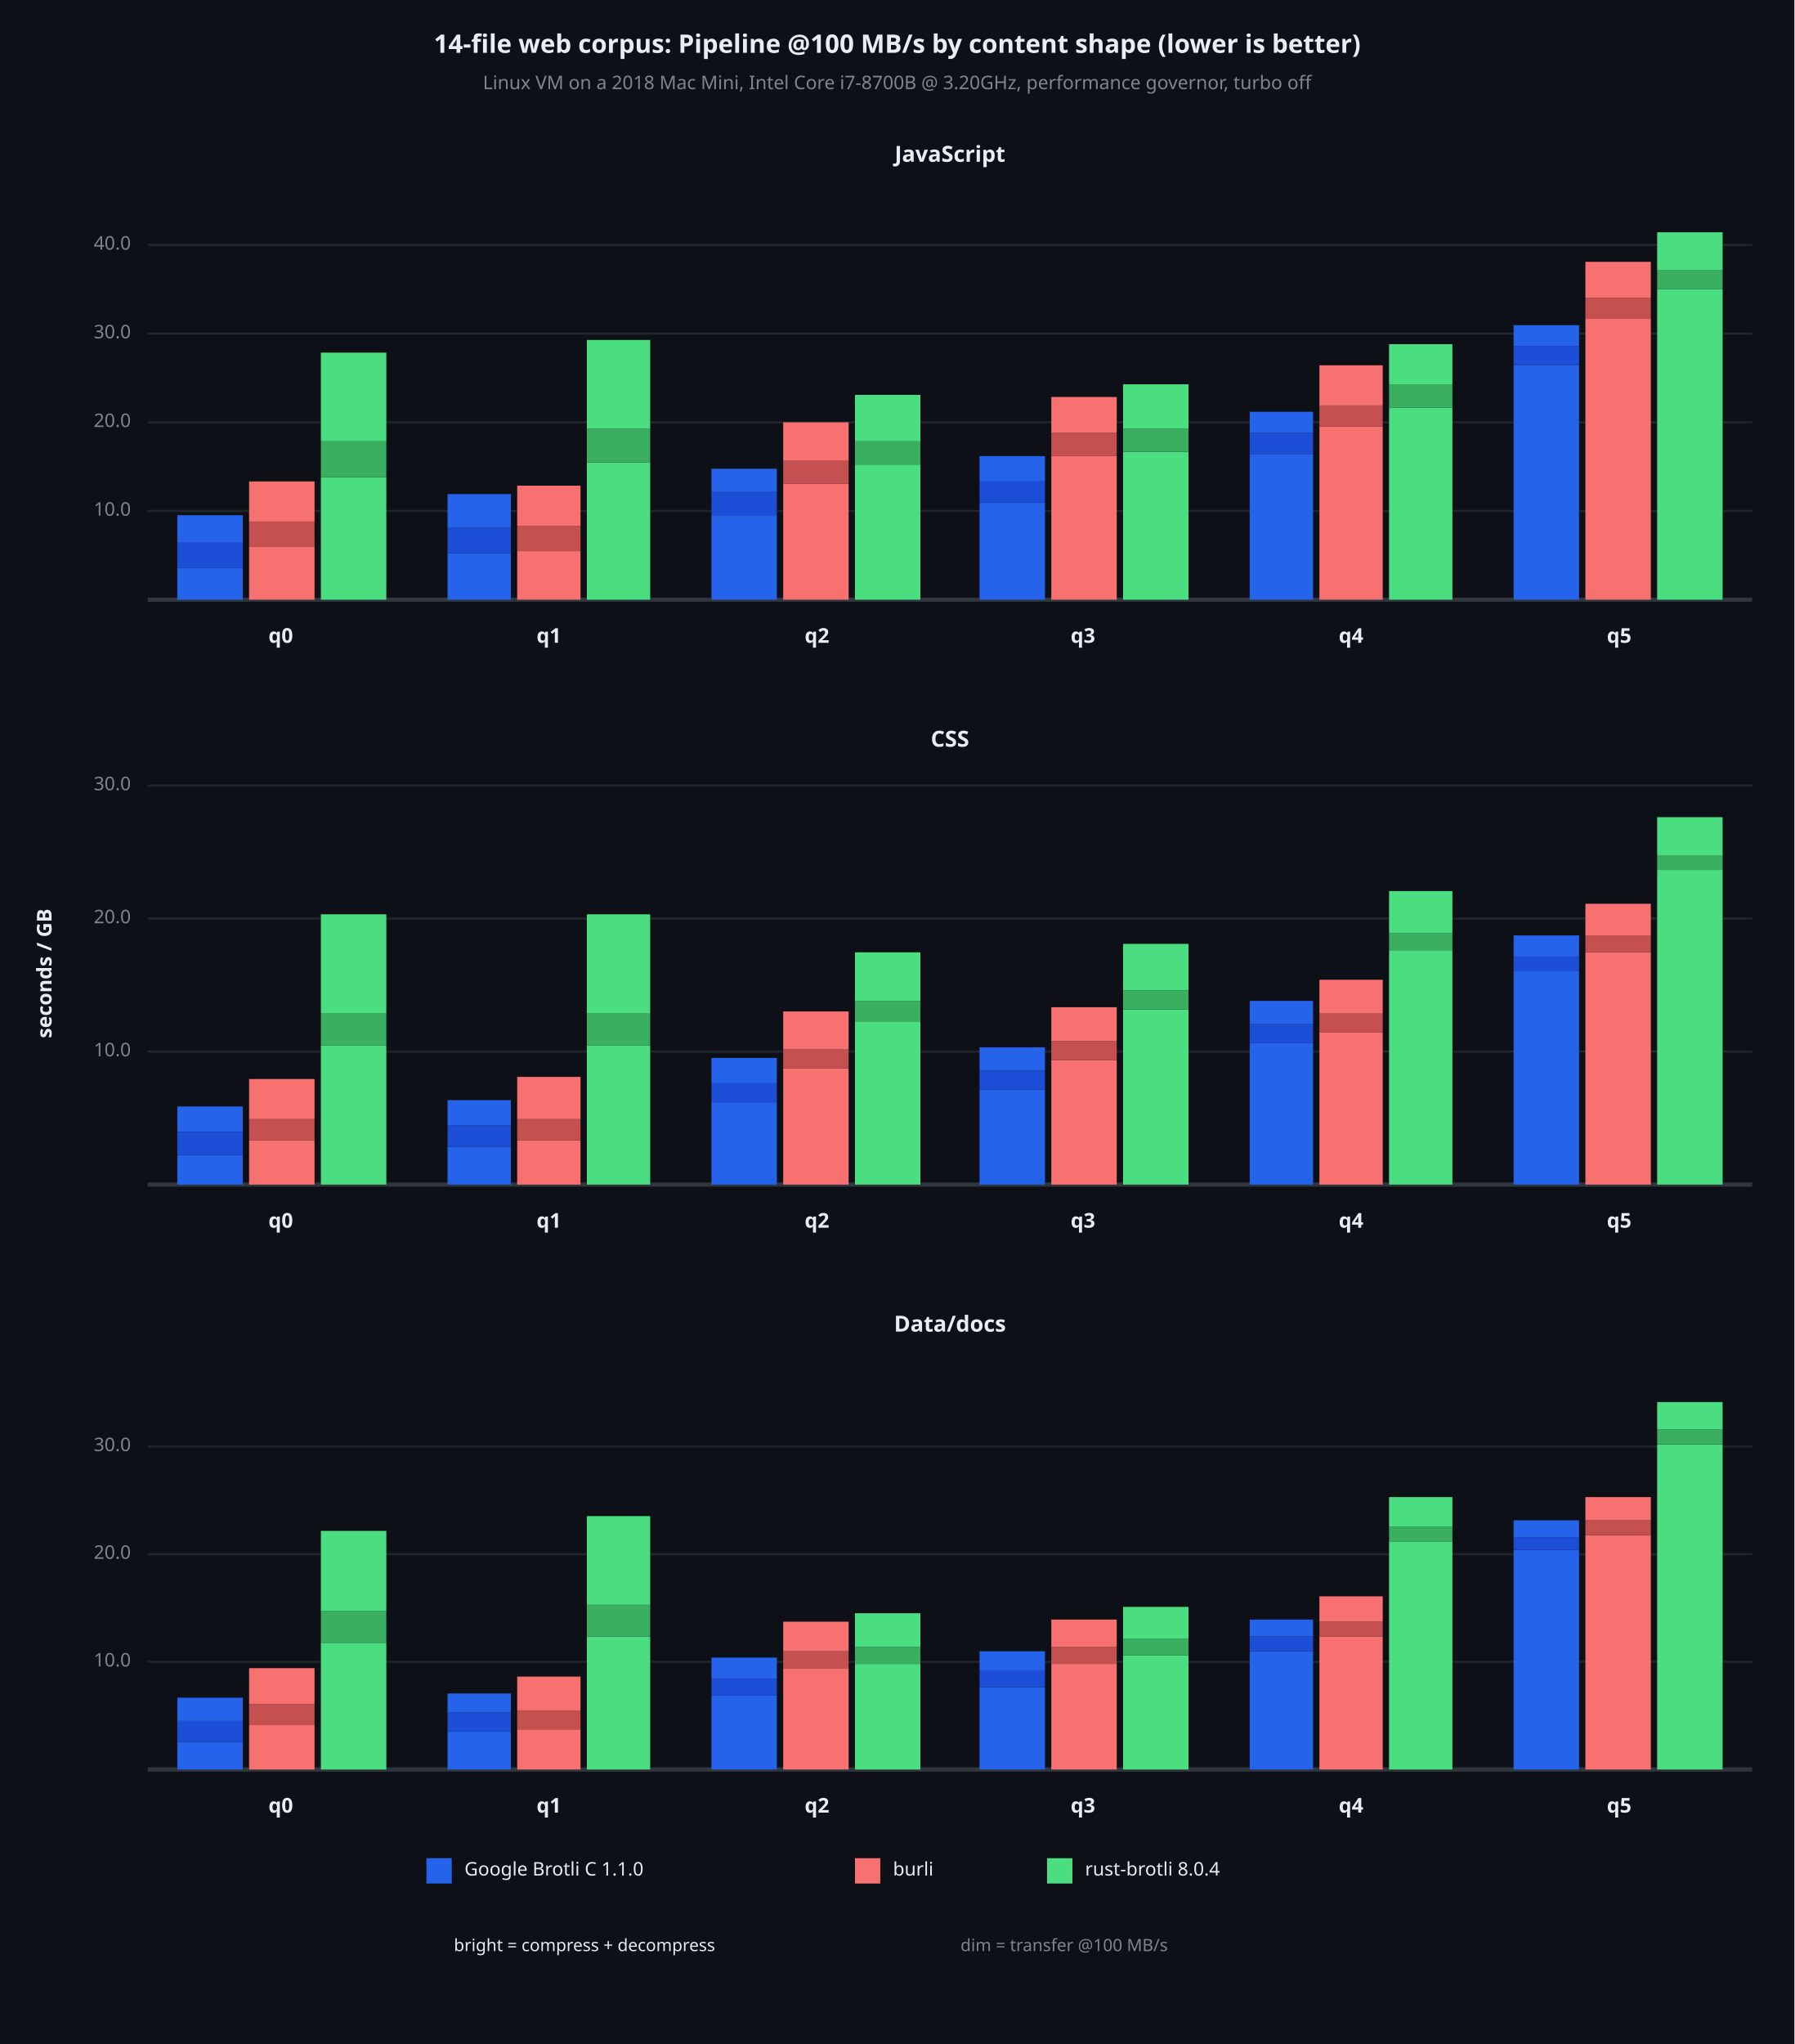
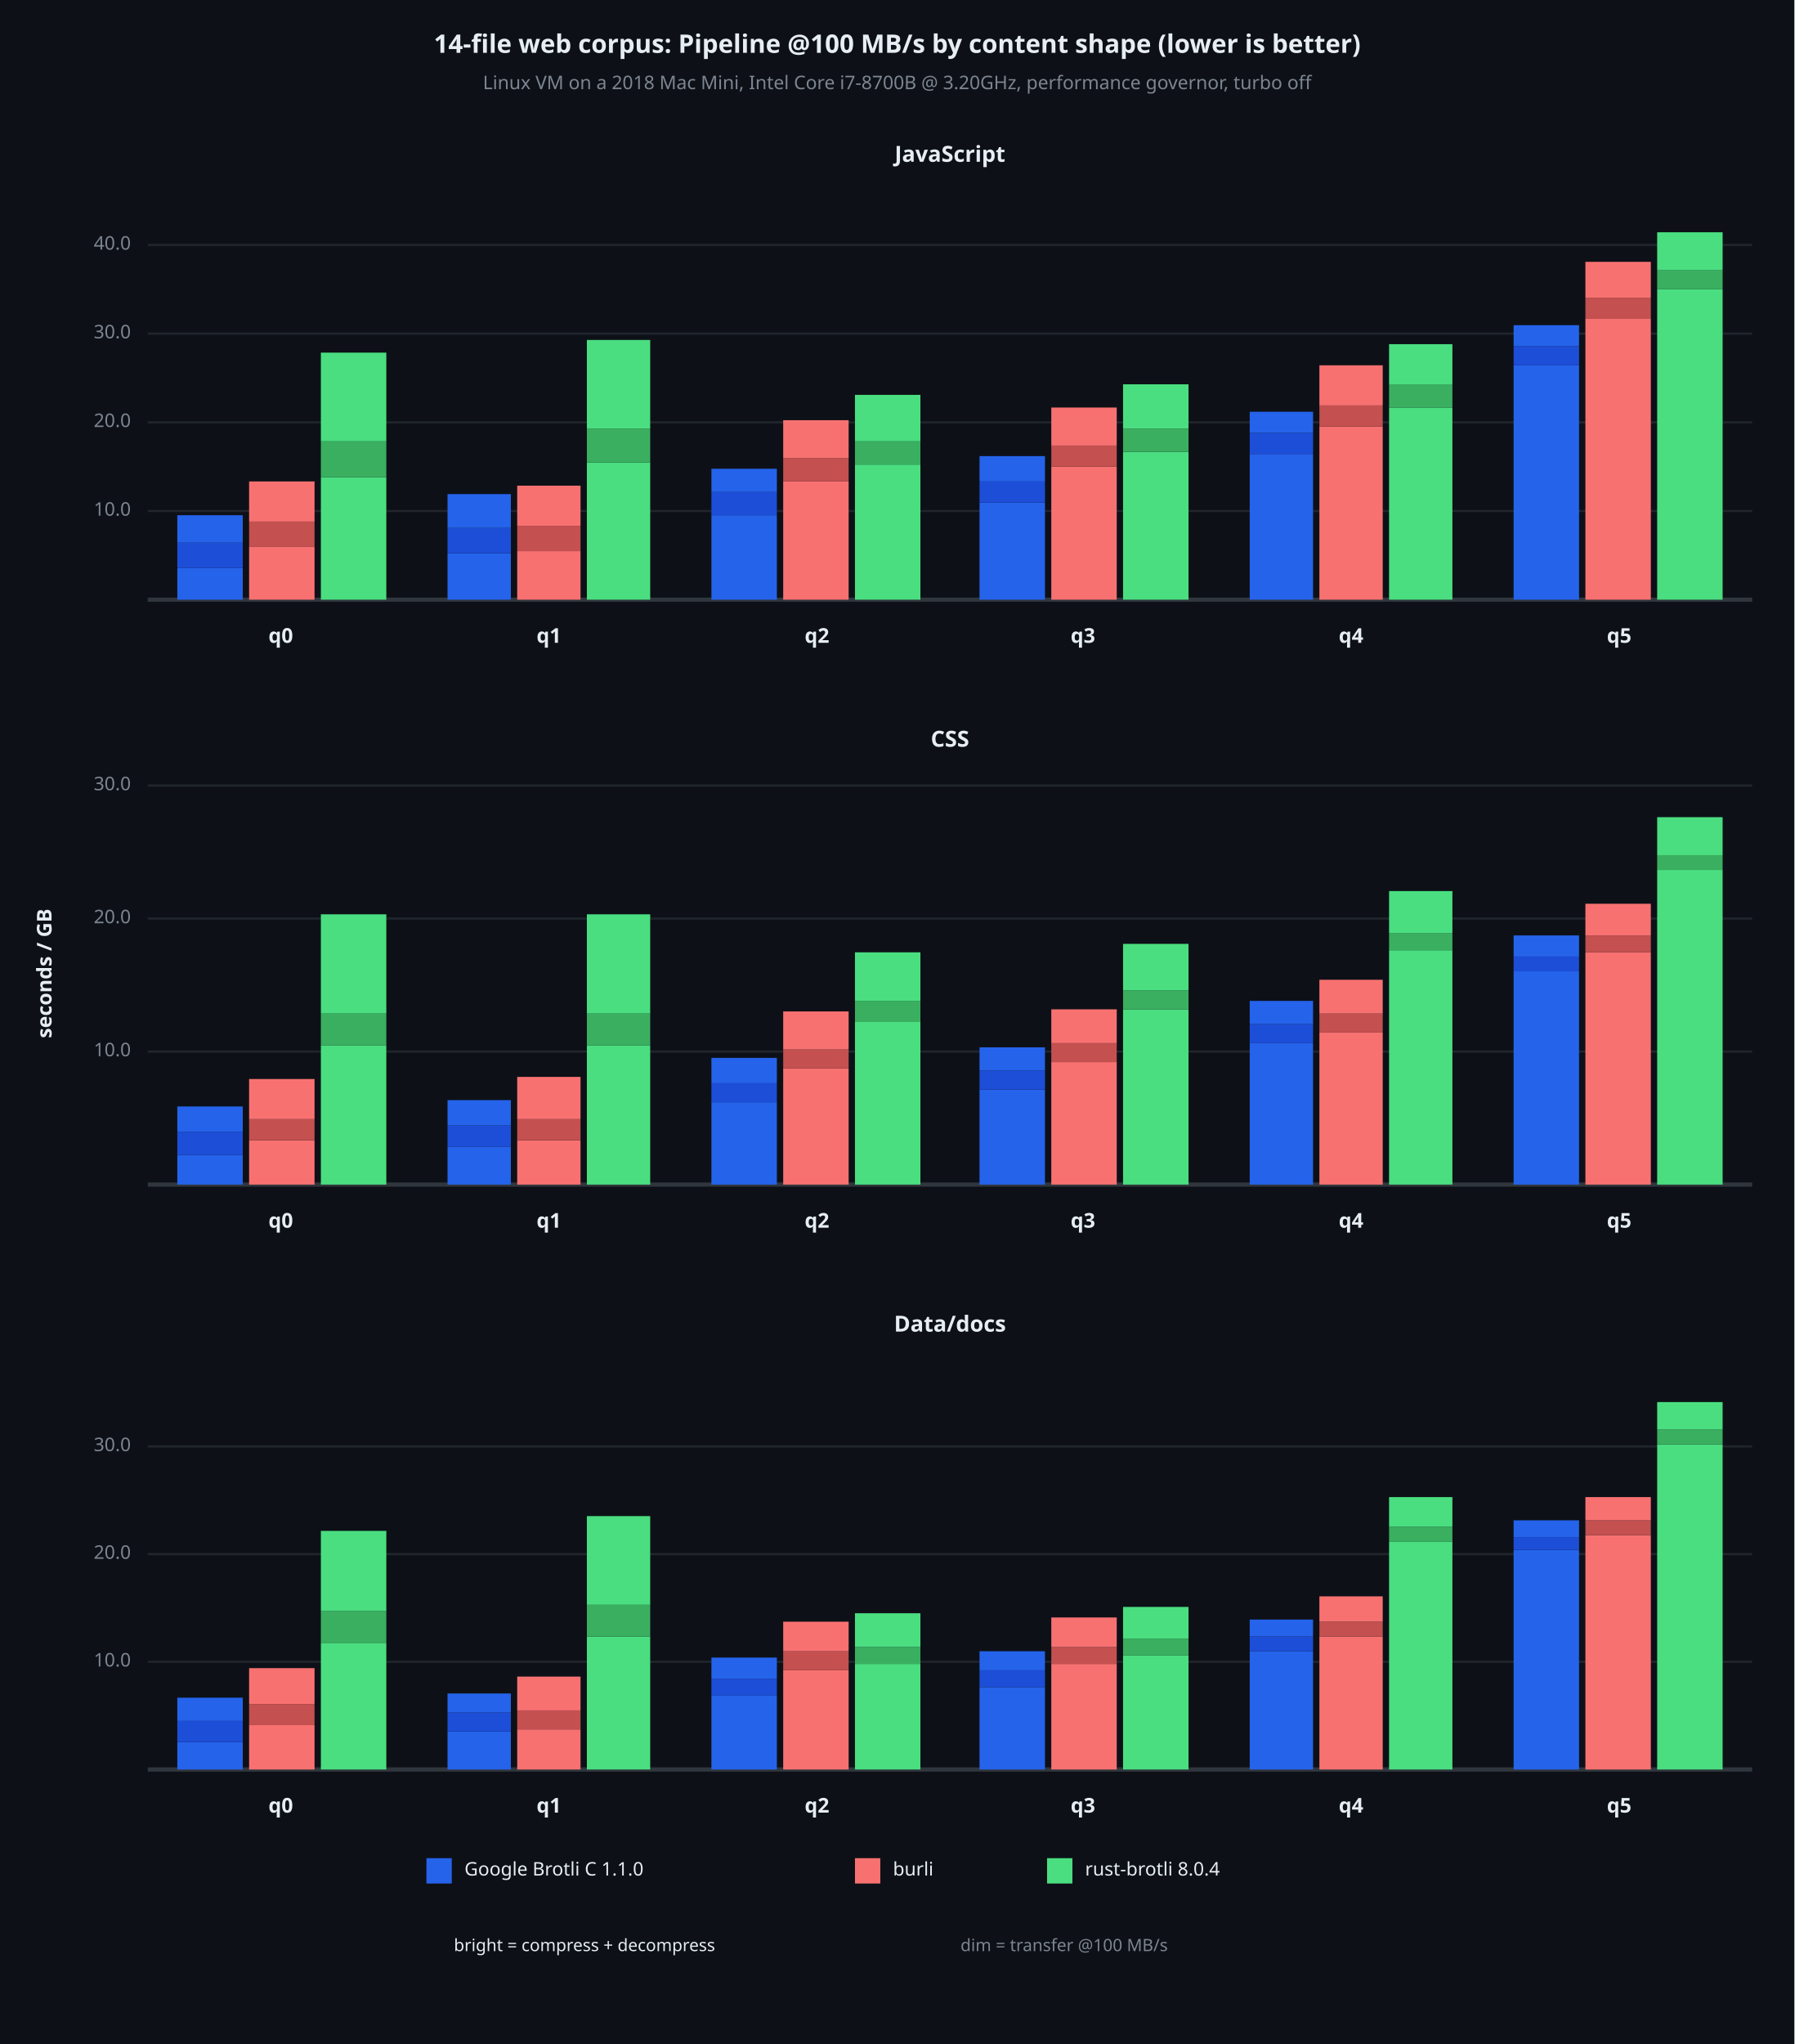
<svg xmlns="http://www.w3.org/2000/svg" viewBox="0 0 850 968" font-family="system-ui, -apple-system, sans-serif">
  <rect x="0" y="0" width="850" height="968" opacity="1" fill="#0D1117" stroke="none" />
  <text x="425" y="22" dy="0.5ex" text-anchor="middle" font-family="sans-serif" font-size="12.097" opacity="1" fill="#E6EDF3" font-weight="bold">
14-file web corpus: Pipeline @100 MB/s by content shape (lower is better)
</text>
  <text x="425" y="40" dy="0.5ex" text-anchor="middle" font-family="sans-serif" font-size="8.871" opacity="1" fill="#7D8590">
Linux VM on a 2018 Mac Mini, Intel Core i7-8700B @ 3.20GHz, performance governor, turbo off
</text>
  <text x="22" y="461" dy="0.5ex" text-anchor="middle" font-family="sans-serif" font-size="9.677" opacity="1" fill="#E6EDF3" font-weight="bold" transform="rotate(270, 22, 461)">
seconds / GB
</text>
  <text x="450" y="74" dy="0.5ex" text-anchor="middle" font-family="sans-serif" font-size="10.484" opacity="1" fill="#E6EDF3" font-weight="bold">
JavaScript
</text>
  <polyline fill="none" opacity="1" stroke="#21262D" stroke-width="1" points="70,242 830,242 " />
  <text x="62" y="242" dy="0.5ex" text-anchor="end" font-family="sans-serif" font-size="8.871" opacity="1" fill="#7D8590">
10.0
</text>
  <polyline fill="none" opacity="1" stroke="#21262D" stroke-width="1" points="70,200 830,200 " />
  <text x="62" y="200" dy="0.5ex" text-anchor="end" font-family="sans-serif" font-size="8.871" opacity="1" fill="#7D8590">
20.0
</text>
  <polyline fill="none" opacity="1" stroke="#21262D" stroke-width="1" points="70,158 830,158 " />
  <text x="62" y="158" dy="0.5ex" text-anchor="end" font-family="sans-serif" font-size="8.871" opacity="1" fill="#7D8590">
30.0
</text>
  <polyline fill="none" opacity="1" stroke="#21262D" stroke-width="1" points="70,116 830,116 " />
  <text x="62" y="116" dy="0.5ex" text-anchor="end" font-family="sans-serif" font-size="8.871" opacity="1" fill="#7D8590">
40.0
</text>
  <polyline fill="none" opacity="1" stroke="#30363D" stroke-width="2" points="70,284 830,284 " />
  <rect x="84" y="269" width="31" height="15" opacity="1" fill="#2563EB" stroke="none" />
  <rect x="84" y="257" width="31" height="12" opacity="1" fill="#1D4ED8" stroke="none" />
  <rect x="84" y="244" width="31" height="13" opacity="1" fill="#2563EB" stroke="none" />
  <rect x="118" y="259" width="31" height="25" opacity="1" fill="#F87171" stroke="none" />
  <rect x="118" y="247" width="31" height="12" opacity="1" fill="#C45050" stroke="none" />
  <rect x="118" y="228" width="31" height="19" opacity="1" fill="#F87171" stroke="none" />
  <rect x="152" y="226" width="31" height="58" opacity="1" fill="#4ADE80" stroke="none" />
  <rect x="152" y="209" width="31" height="17" opacity="1" fill="#3AAF60" stroke="none" />
  <rect x="152" y="167" width="31" height="42" opacity="1" fill="#4ADE80" stroke="none" />
  <text x="133" y="302" dy="0.5ex" text-anchor="middle" font-family="sans-serif" font-size="9.677" opacity="1" fill="#E6EDF3" font-weight="bold">
q0
</text>
  <rect x="212" y="262" width="30" height="22" opacity="1" fill="#2563EB" stroke="none" />
  <rect x="212" y="250" width="30" height="12" opacity="1" fill="#1D4ED8" stroke="none" />
  <rect x="212" y="234" width="30" height="16" opacity="1" fill="#2563EB" stroke="none" />
  <rect x="245" y="261" width="30" height="23" opacity="1" fill="#F87171" stroke="none" />
  <rect x="245" y="249" width="30" height="12" opacity="1" fill="#C45050" stroke="none" />
  <rect x="245" y="230" width="30" height="19" opacity="1" fill="#F87171" stroke="none" />
  <rect x="278" y="219" width="30" height="65" opacity="1" fill="#4ADE80" stroke="none" />
  <rect x="278" y="203" width="30" height="16" opacity="1" fill="#3AAF60" stroke="none" />
  <rect x="278" y="161" width="30" height="42" opacity="1" fill="#4ADE80" stroke="none" />
  <text x="260" y="302" dy="0.5ex" text-anchor="middle" font-family="sans-serif" font-size="9.677" opacity="1" fill="#E6EDF3" font-weight="bold">
q1
</text>
  <rect x="337" y="244" width="31" height="40" opacity="1" fill="#2563EB" stroke="none" />
  <rect x="337" y="233" width="31" height="11" opacity="1" fill="#1D4ED8" stroke="none" />
  <rect x="337" y="222" width="31" height="11" opacity="1" fill="#2563EB" stroke="none" />
-   <rect x="371" y="229" width="31" height="55" opacity="1" fill="#F87171" stroke="none" />
-   <rect x="371" y="218" width="31" height="11" opacity="1" fill="#C45050" stroke="none" />
-   <rect x="371" y="200" width="31" height="18" opacity="1" fill="#F87171" stroke="none" />
+   <rect x="371" y="228" width="31" height="56" opacity="1" fill="#F87171" stroke="none" />
+   <rect x="371" y="217" width="31" height="11" opacity="1" fill="#C45050" stroke="none" />
+   <rect x="371" y="199" width="31" height="18" opacity="1" fill="#F87171" stroke="none" />
  <rect x="405" y="220" width="31" height="64" opacity="1" fill="#4ADE80" stroke="none" />
  <rect x="405" y="209" width="31" height="11" opacity="1" fill="#3AAF60" stroke="none" />
  <rect x="405" y="187" width="31" height="22" opacity="1" fill="#4ADE80" stroke="none" />
  <text x="387" y="302" dy="0.5ex" text-anchor="middle" font-family="sans-serif" font-size="9.677" opacity="1" fill="#E6EDF3" font-weight="bold">
q2
</text>
  <rect x="464" y="238" width="31" height="46" opacity="1" fill="#2563EB" stroke="none" />
  <rect x="464" y="228" width="31" height="10" opacity="1" fill="#1D4ED8" stroke="none" />
  <rect x="464" y="216" width="31" height="12" opacity="1" fill="#2563EB" stroke="none" />
-   <rect x="498" y="216" width="31" height="68" opacity="1" fill="#F87171" stroke="none" />
-   <rect x="498" y="205" width="31" height="11" opacity="1" fill="#C45050" stroke="none" />
-   <rect x="498" y="188" width="31" height="17" opacity="1" fill="#F87171" stroke="none" />
+   <rect x="498" y="221" width="31" height="63" opacity="1" fill="#F87171" stroke="none" />
+   <rect x="498" y="211" width="31" height="10" opacity="1" fill="#C45050" stroke="none" />
+   <rect x="498" y="193" width="31" height="18" opacity="1" fill="#F87171" stroke="none" />
  <rect x="532" y="214" width="31" height="70" opacity="1" fill="#4ADE80" stroke="none" />
  <rect x="532" y="203" width="31" height="11" opacity="1" fill="#3AAF60" stroke="none" />
  <rect x="532" y="182" width="31" height="21" opacity="1" fill="#4ADE80" stroke="none" />
  <text x="513" y="302" dy="0.5ex" text-anchor="middle" font-family="sans-serif" font-size="9.677" opacity="1" fill="#E6EDF3" font-weight="bold">
q3
</text>
  <rect x="592" y="215" width="30" height="69" opacity="1" fill="#2563EB" stroke="none" />
  <rect x="592" y="205" width="30" height="10" opacity="1" fill="#1D4ED8" stroke="none" />
  <rect x="592" y="195" width="30" height="10" opacity="1" fill="#2563EB" stroke="none" />
  <rect x="625" y="202" width="30" height="82" opacity="1" fill="#F87171" stroke="none" />
  <rect x="625" y="192" width="30" height="10" opacity="1" fill="#C45050" stroke="none" />
  <rect x="625" y="173" width="30" height="19" opacity="1" fill="#F87171" stroke="none" />
  <rect x="658" y="193" width="30" height="91" opacity="1" fill="#4ADE80" stroke="none" />
  <rect x="658" y="182" width="30" height="11" opacity="1" fill="#3AAF60" stroke="none" />
  <rect x="658" y="163" width="30" height="19" opacity="1" fill="#4ADE80" stroke="none" />
  <text x="640" y="302" dy="0.5ex" text-anchor="middle" font-family="sans-serif" font-size="9.677" opacity="1" fill="#E6EDF3" font-weight="bold">
q4
</text>
  <rect x="717" y="173" width="31" height="111" opacity="1" fill="#2563EB" stroke="none" />
  <rect x="717" y="164" width="31" height="9" opacity="1" fill="#1D4ED8" stroke="none" />
  <rect x="717" y="154" width="31" height="10" opacity="1" fill="#2563EB" stroke="none" />
  <rect x="751" y="151" width="31" height="133" opacity="1" fill="#F87171" stroke="none" />
  <rect x="751" y="141" width="31" height="10" opacity="1" fill="#C45050" stroke="none" />
  <rect x="751" y="124" width="31" height="17" opacity="1" fill="#F87171" stroke="none" />
  <rect x="785" y="137" width="31" height="147" opacity="1" fill="#4ADE80" stroke="none" />
  <rect x="785" y="128" width="31" height="9" opacity="1" fill="#3AAF60" stroke="none" />
  <rect x="785" y="110" width="31" height="18" opacity="1" fill="#4ADE80" stroke="none" />
  <text x="767" y="302" dy="0.5ex" text-anchor="middle" font-family="sans-serif" font-size="9.677" opacity="1" fill="#E6EDF3" font-weight="bold">
q5
</text>
  <text x="450" y="351" dy="0.5ex" text-anchor="middle" font-family="sans-serif" font-size="10.484" opacity="1" fill="#E6EDF3" font-weight="bold">
CSS
</text>
  <polyline fill="none" opacity="1" stroke="#21262D" stroke-width="1" points="70,498 830,498 " />
  <text x="62" y="498" dy="0.5ex" text-anchor="end" font-family="sans-serif" font-size="8.871" opacity="1" fill="#7D8590">
10.0
</text>
  <polyline fill="none" opacity="1" stroke="#21262D" stroke-width="1" points="70,435 830,435 " />
  <text x="62" y="435" dy="0.5ex" text-anchor="end" font-family="sans-serif" font-size="8.871" opacity="1" fill="#7D8590">
20.0
</text>
  <polyline fill="none" opacity="1" stroke="#21262D" stroke-width="1" points="70,372 830,372 " />
  <text x="62" y="372" dy="0.5ex" text-anchor="end" font-family="sans-serif" font-size="8.871" opacity="1" fill="#7D8590">
30.0
</text>
  <polyline fill="none" opacity="1" stroke="#30363D" stroke-width="2" points="70,561 830,561 " />
  <rect x="84" y="547" width="31" height="14" opacity="1" fill="#2563EB" stroke="none" />
  <rect x="84" y="536" width="31" height="11" opacity="1" fill="#1D4ED8" stroke="none" />
  <rect x="84" y="524" width="31" height="12" opacity="1" fill="#2563EB" stroke="none" />
  <rect x="118" y="540" width="31" height="21" opacity="1" fill="#F87171" stroke="none" />
  <rect x="118" y="530" width="31" height="10" opacity="1" fill="#C45050" stroke="none" />
  <rect x="118" y="511" width="31" height="19" opacity="1" fill="#F87171" stroke="none" />
  <rect x="152" y="495" width="31" height="66" opacity="1" fill="#4ADE80" stroke="none" />
  <rect x="152" y="480" width="31" height="15" opacity="1" fill="#3AAF60" stroke="none" />
  <rect x="152" y="433" width="31" height="47" opacity="1" fill="#4ADE80" stroke="none" />
  <text x="133" y="579" dy="0.5ex" text-anchor="middle" font-family="sans-serif" font-size="9.677" opacity="1" fill="#E6EDF3" font-weight="bold">
q0
</text>
  <rect x="212" y="543" width="30" height="18" opacity="1" fill="#2563EB" stroke="none" />
  <rect x="212" y="533" width="30" height="10" opacity="1" fill="#1D4ED8" stroke="none" />
  <rect x="212" y="521" width="30" height="12" opacity="1" fill="#2563EB" stroke="none" />
  <rect x="245" y="540" width="30" height="21" opacity="1" fill="#F87171" stroke="none" />
  <rect x="245" y="530" width="30" height="10" opacity="1" fill="#C45050" stroke="none" />
  <rect x="245" y="510" width="30" height="20" opacity="1" fill="#F87171" stroke="none" />
  <rect x="278" y="495" width="30" height="66" opacity="1" fill="#4ADE80" stroke="none" />
  <rect x="278" y="480" width="30" height="15" opacity="1" fill="#3AAF60" stroke="none" />
  <rect x="278" y="433" width="30" height="47" opacity="1" fill="#4ADE80" stroke="none" />
  <text x="260" y="579" dy="0.5ex" text-anchor="middle" font-family="sans-serif" font-size="9.677" opacity="1" fill="#E6EDF3" font-weight="bold">
q1
</text>
  <rect x="337" y="522" width="31" height="39" opacity="1" fill="#2563EB" stroke="none" />
  <rect x="337" y="513" width="31" height="9" opacity="1" fill="#1D4ED8" stroke="none" />
  <rect x="337" y="501" width="31" height="12" opacity="1" fill="#2563EB" stroke="none" />
  <rect x="371" y="506" width="31" height="55" opacity="1" fill="#F87171" stroke="none" />
  <rect x="371" y="497" width="31" height="9" opacity="1" fill="#C45050" stroke="none" />
  <rect x="371" y="479" width="31" height="18" opacity="1" fill="#F87171" stroke="none" />
  <rect x="405" y="484" width="31" height="77" opacity="1" fill="#4ADE80" stroke="none" />
  <rect x="405" y="474" width="31" height="10" opacity="1" fill="#3AAF60" stroke="none" />
  <rect x="405" y="451" width="31" height="23" opacity="1" fill="#4ADE80" stroke="none" />
  <text x="387" y="579" dy="0.5ex" text-anchor="middle" font-family="sans-serif" font-size="9.677" opacity="1" fill="#E6EDF3" font-weight="bold">
q2
</text>
  <rect x="464" y="516" width="31" height="45" opacity="1" fill="#2563EB" stroke="none" />
  <rect x="464" y="507" width="31" height="9" opacity="1" fill="#1D4ED8" stroke="none" />
  <rect x="464" y="496" width="31" height="11" opacity="1" fill="#2563EB" stroke="none" />
-   <rect x="498" y="502" width="31" height="59" opacity="1" fill="#F87171" stroke="none" />
-   <rect x="498" y="493" width="31" height="9" opacity="1" fill="#C45050" stroke="none" />
-   <rect x="498" y="477" width="31" height="16" opacity="1" fill="#F87171" stroke="none" />
+   <rect x="498" y="503" width="31" height="58" opacity="1" fill="#F87171" stroke="none" />
+   <rect x="498" y="494" width="31" height="9" opacity="1" fill="#C45050" stroke="none" />
+   <rect x="498" y="478" width="31" height="16" opacity="1" fill="#F87171" stroke="none" />
  <rect x="532" y="478" width="31" height="83" opacity="1" fill="#4ADE80" stroke="none" />
  <rect x="532" y="469" width="31" height="9" opacity="1" fill="#3AAF60" stroke="none" />
  <rect x="532" y="447" width="31" height="22" opacity="1" fill="#4ADE80" stroke="none" />
  <text x="513" y="579" dy="0.5ex" text-anchor="middle" font-family="sans-serif" font-size="9.677" opacity="1" fill="#E6EDF3" font-weight="bold">
q3
</text>
  <rect x="592" y="494" width="30" height="67" opacity="1" fill="#2563EB" stroke="none" />
  <rect x="592" y="485" width="30" height="9" opacity="1" fill="#1D4ED8" stroke="none" />
  <rect x="592" y="474" width="30" height="11" opacity="1" fill="#2563EB" stroke="none" />
  <rect x="625" y="489" width="30" height="72" opacity="1" fill="#F87171" stroke="none" />
  <rect x="625" y="480" width="30" height="9" opacity="1" fill="#C45050" stroke="none" />
  <rect x="625" y="464" width="30" height="16" opacity="1" fill="#F87171" stroke="none" />
  <rect x="658" y="450" width="30" height="111" opacity="1" fill="#4ADE80" stroke="none" />
  <rect x="658" y="442" width="30" height="8" opacity="1" fill="#3AAF60" stroke="none" />
  <rect x="658" y="422" width="30" height="20" opacity="1" fill="#4ADE80" stroke="none" />
  <text x="640" y="579" dy="0.5ex" text-anchor="middle" font-family="sans-serif" font-size="9.677" opacity="1" fill="#E6EDF3" font-weight="bold">
q4
</text>
  <rect x="717" y="460" width="31" height="101" opacity="1" fill="#2563EB" stroke="none" />
  <rect x="717" y="453" width="31" height="7" opacity="1" fill="#1D4ED8" stroke="none" />
  <rect x="717" y="443" width="31" height="10" opacity="1" fill="#2563EB" stroke="none" />
  <rect x="751" y="451" width="31" height="110" opacity="1" fill="#F87171" stroke="none" />
  <rect x="751" y="443" width="31" height="8" opacity="1" fill="#C45050" stroke="none" />
  <rect x="751" y="428" width="31" height="15" opacity="1" fill="#F87171" stroke="none" />
  <rect x="785" y="412" width="31" height="149" opacity="1" fill="#4ADE80" stroke="none" />
  <rect x="785" y="405" width="31" height="7" opacity="1" fill="#3AAF60" stroke="none" />
  <rect x="785" y="387" width="31" height="18" opacity="1" fill="#4ADE80" stroke="none" />
  <text x="767" y="579" dy="0.5ex" text-anchor="middle" font-family="sans-serif" font-size="9.677" opacity="1" fill="#E6EDF3" font-weight="bold">
q5
</text>
  <text x="450" y="628" dy="0.5ex" text-anchor="middle" font-family="sans-serif" font-size="10.484" opacity="1" fill="#E6EDF3" font-weight="bold">
Data/docs
</text>
  <polyline fill="none" opacity="1" stroke="#21262D" stroke-width="1" points="70,787 830,787 " />
  <text x="62" y="787" dy="0.5ex" text-anchor="end" font-family="sans-serif" font-size="8.871" opacity="1" fill="#7D8590">
10.0
</text>
  <polyline fill="none" opacity="1" stroke="#21262D" stroke-width="1" points="70,736 830,736 " />
  <text x="62" y="736" dy="0.5ex" text-anchor="end" font-family="sans-serif" font-size="8.871" opacity="1" fill="#7D8590">
20.0
</text>
  <polyline fill="none" opacity="1" stroke="#21262D" stroke-width="1" points="70,685 830,685 " />
  <text x="62" y="685" dy="0.5ex" text-anchor="end" font-family="sans-serif" font-size="8.871" opacity="1" fill="#7D8590">
30.0
</text>
  <polyline fill="none" opacity="1" stroke="#30363D" stroke-width="2" points="70,838 830,838 " />
  <rect x="84" y="825" width="31" height="13" opacity="1" fill="#2563EB" stroke="none" />
  <rect x="84" y="815" width="31" height="10" opacity="1" fill="#1D4ED8" stroke="none" />
  <rect x="84" y="804" width="31" height="11" opacity="1" fill="#2563EB" stroke="none" />
  <rect x="118" y="817" width="31" height="21" opacity="1" fill="#F87171" stroke="none" />
  <rect x="118" y="807" width="31" height="10" opacity="1" fill="#C45050" stroke="none" />
  <rect x="118" y="790" width="31" height="17" opacity="1" fill="#F87171" stroke="none" />
  <rect x="152" y="778" width="31" height="60" opacity="1" fill="#4ADE80" stroke="none" />
  <rect x="152" y="763" width="31" height="15" opacity="1" fill="#3AAF60" stroke="none" />
  <rect x="152" y="725" width="31" height="38" opacity="1" fill="#4ADE80" stroke="none" />
  <text x="133" y="856" dy="0.5ex" text-anchor="middle" font-family="sans-serif" font-size="9.677" opacity="1" fill="#E6EDF3" font-weight="bold">
q0
</text>
  <rect x="212" y="820" width="30" height="18" opacity="1" fill="#2563EB" stroke="none" />
  <rect x="212" y="811" width="30" height="9" opacity="1" fill="#1D4ED8" stroke="none" />
  <rect x="212" y="802" width="30" height="9" opacity="1" fill="#2563EB" stroke="none" />
  <rect x="245" y="819" width="30" height="19" opacity="1" fill="#F87171" stroke="none" />
  <rect x="245" y="810" width="30" height="9" opacity="1" fill="#C45050" stroke="none" />
  <rect x="245" y="794" width="30" height="16" opacity="1" fill="#F87171" stroke="none" />
  <rect x="278" y="775" width="30" height="63" opacity="1" fill="#4ADE80" stroke="none" />
  <rect x="278" y="760" width="30" height="15" opacity="1" fill="#3AAF60" stroke="none" />
  <rect x="278" y="718" width="30" height="42" opacity="1" fill="#4ADE80" stroke="none" />
  <text x="260" y="856" dy="0.5ex" text-anchor="middle" font-family="sans-serif" font-size="9.677" opacity="1" fill="#E6EDF3" font-weight="bold">
q1
</text>
  <rect x="337" y="803" width="31" height="35" opacity="1" fill="#2563EB" stroke="none" />
  <rect x="337" y="795" width="31" height="8" opacity="1" fill="#1D4ED8" stroke="none" />
  <rect x="337" y="785" width="31" height="10" opacity="1" fill="#2563EB" stroke="none" />
-   <rect x="371" y="790" width="31" height="48" opacity="1" fill="#F87171" stroke="none" />
-   <rect x="371" y="782" width="31" height="8" opacity="1" fill="#C45050" stroke="none" />
+   <rect x="371" y="791" width="31" height="47" opacity="1" fill="#F87171" stroke="none" />
+   <rect x="371" y="782" width="31" height="9" opacity="1" fill="#C45050" stroke="none" />
  <rect x="371" y="768" width="31" height="14" opacity="1" fill="#F87171" stroke="none" />
  <rect x="405" y="788" width="31" height="50" opacity="1" fill="#4ADE80" stroke="none" />
  <rect x="405" y="780" width="31" height="8" opacity="1" fill="#3AAF60" stroke="none" />
  <rect x="405" y="764" width="31" height="16" opacity="1" fill="#4ADE80" stroke="none" />
  <text x="387" y="856" dy="0.5ex" text-anchor="middle" font-family="sans-serif" font-size="9.677" opacity="1" fill="#E6EDF3" font-weight="bold">
q2
</text>
  <rect x="464" y="799" width="31" height="39" opacity="1" fill="#2563EB" stroke="none" />
  <rect x="464" y="791" width="31" height="8" opacity="1" fill="#1D4ED8" stroke="none" />
  <rect x="464" y="782" width="31" height="9" opacity="1" fill="#2563EB" stroke="none" />
  <rect x="498" y="788" width="31" height="50" opacity="1" fill="#F87171" stroke="none" />
  <rect x="498" y="780" width="31" height="8" opacity="1" fill="#C45050" stroke="none" />
-   <rect x="498" y="767" width="31" height="13" opacity="1" fill="#F87171" stroke="none" />
+   <rect x="498" y="766" width="31" height="14" opacity="1" fill="#F87171" stroke="none" />
  <rect x="532" y="784" width="31" height="54" opacity="1" fill="#4ADE80" stroke="none" />
  <rect x="532" y="776" width="31" height="8" opacity="1" fill="#3AAF60" stroke="none" />
  <rect x="532" y="761" width="31" height="15" opacity="1" fill="#4ADE80" stroke="none" />
  <text x="513" y="856" dy="0.5ex" text-anchor="middle" font-family="sans-serif" font-size="9.677" opacity="1" fill="#E6EDF3" font-weight="bold">
q3
</text>
  <rect x="592" y="782" width="30" height="56" opacity="1" fill="#2563EB" stroke="none" />
  <rect x="592" y="775" width="30" height="7" opacity="1" fill="#1D4ED8" stroke="none" />
  <rect x="592" y="767" width="30" height="8" opacity="1" fill="#2563EB" stroke="none" />
  <rect x="625" y="775" width="30" height="63" opacity="1" fill="#F87171" stroke="none" />
  <rect x="625" y="768" width="30" height="7" opacity="1" fill="#C45050" stroke="none" />
  <rect x="625" y="756" width="30" height="12" opacity="1" fill="#F87171" stroke="none" />
  <rect x="658" y="730" width="30" height="108" opacity="1" fill="#4ADE80" stroke="none" />
  <rect x="658" y="723" width="30" height="7" opacity="1" fill="#3AAF60" stroke="none" />
  <rect x="658" y="709" width="30" height="14" opacity="1" fill="#4ADE80" stroke="none" />
  <text x="640" y="856" dy="0.5ex" text-anchor="middle" font-family="sans-serif" font-size="9.677" opacity="1" fill="#E6EDF3" font-weight="bold">
q4
</text>
  <rect x="717" y="734" width="31" height="104" opacity="1" fill="#2563EB" stroke="none" />
  <rect x="717" y="728" width="31" height="6" opacity="1" fill="#1D4ED8" stroke="none" />
  <rect x="717" y="720" width="31" height="8" opacity="1" fill="#2563EB" stroke="none" />
  <rect x="751" y="727" width="31" height="111" opacity="1" fill="#F87171" stroke="none" />
  <rect x="751" y="720" width="31" height="7" opacity="1" fill="#C45050" stroke="none" />
  <rect x="751" y="709" width="31" height="11" opacity="1" fill="#F87171" stroke="none" />
  <rect x="785" y="684" width="31" height="154" opacity="1" fill="#4ADE80" stroke="none" />
  <rect x="785" y="677" width="31" height="7" opacity="1" fill="#3AAF60" stroke="none" />
  <rect x="785" y="664" width="31" height="13" opacity="1" fill="#4ADE80" stroke="none" />
  <text x="767" y="856" dy="0.5ex" text-anchor="middle" font-family="sans-serif" font-size="9.677" opacity="1" fill="#E6EDF3" font-weight="bold">
q5
</text>
  <rect x="202" y="880" width="12" height="12" opacity="1" fill="#2563EB" stroke="none" />
  <text x="220" y="886" dy="0.5ex" text-anchor="start" font-family="sans-serif" font-size="8.871" opacity="1" fill="#E6EDF3">
Google Brotli C 1.1.0
</text>
  <rect x="405" y="880" width="12" height="12" opacity="1" fill="#F87171" stroke="none" />
  <text x="423" y="886" dy="0.5ex" text-anchor="start" font-family="sans-serif" font-size="8.871" opacity="1" fill="#E6EDF3">
burli
</text>
  <rect x="496" y="880" width="12" height="12" opacity="1" fill="#4ADE80" stroke="none" />
  <text x="514" y="886" dy="0.5ex" text-anchor="start" font-family="sans-serif" font-size="8.871" opacity="1" fill="#E6EDF3">
rust-brotli 8.0.4
</text>
  <text x="215" y="922" dy="0.5ex" text-anchor="start" font-family="sans-serif" font-size="8.065" opacity="1" fill="#E6EDF3">
bright = compress + decompress
</text>
  <text x="455" y="922" dy="0.5ex" text-anchor="start" font-family="sans-serif" font-size="8.065" opacity="1" fill="#7D8590">
dim = transfer @100 MB/s
</text>
</svg>
